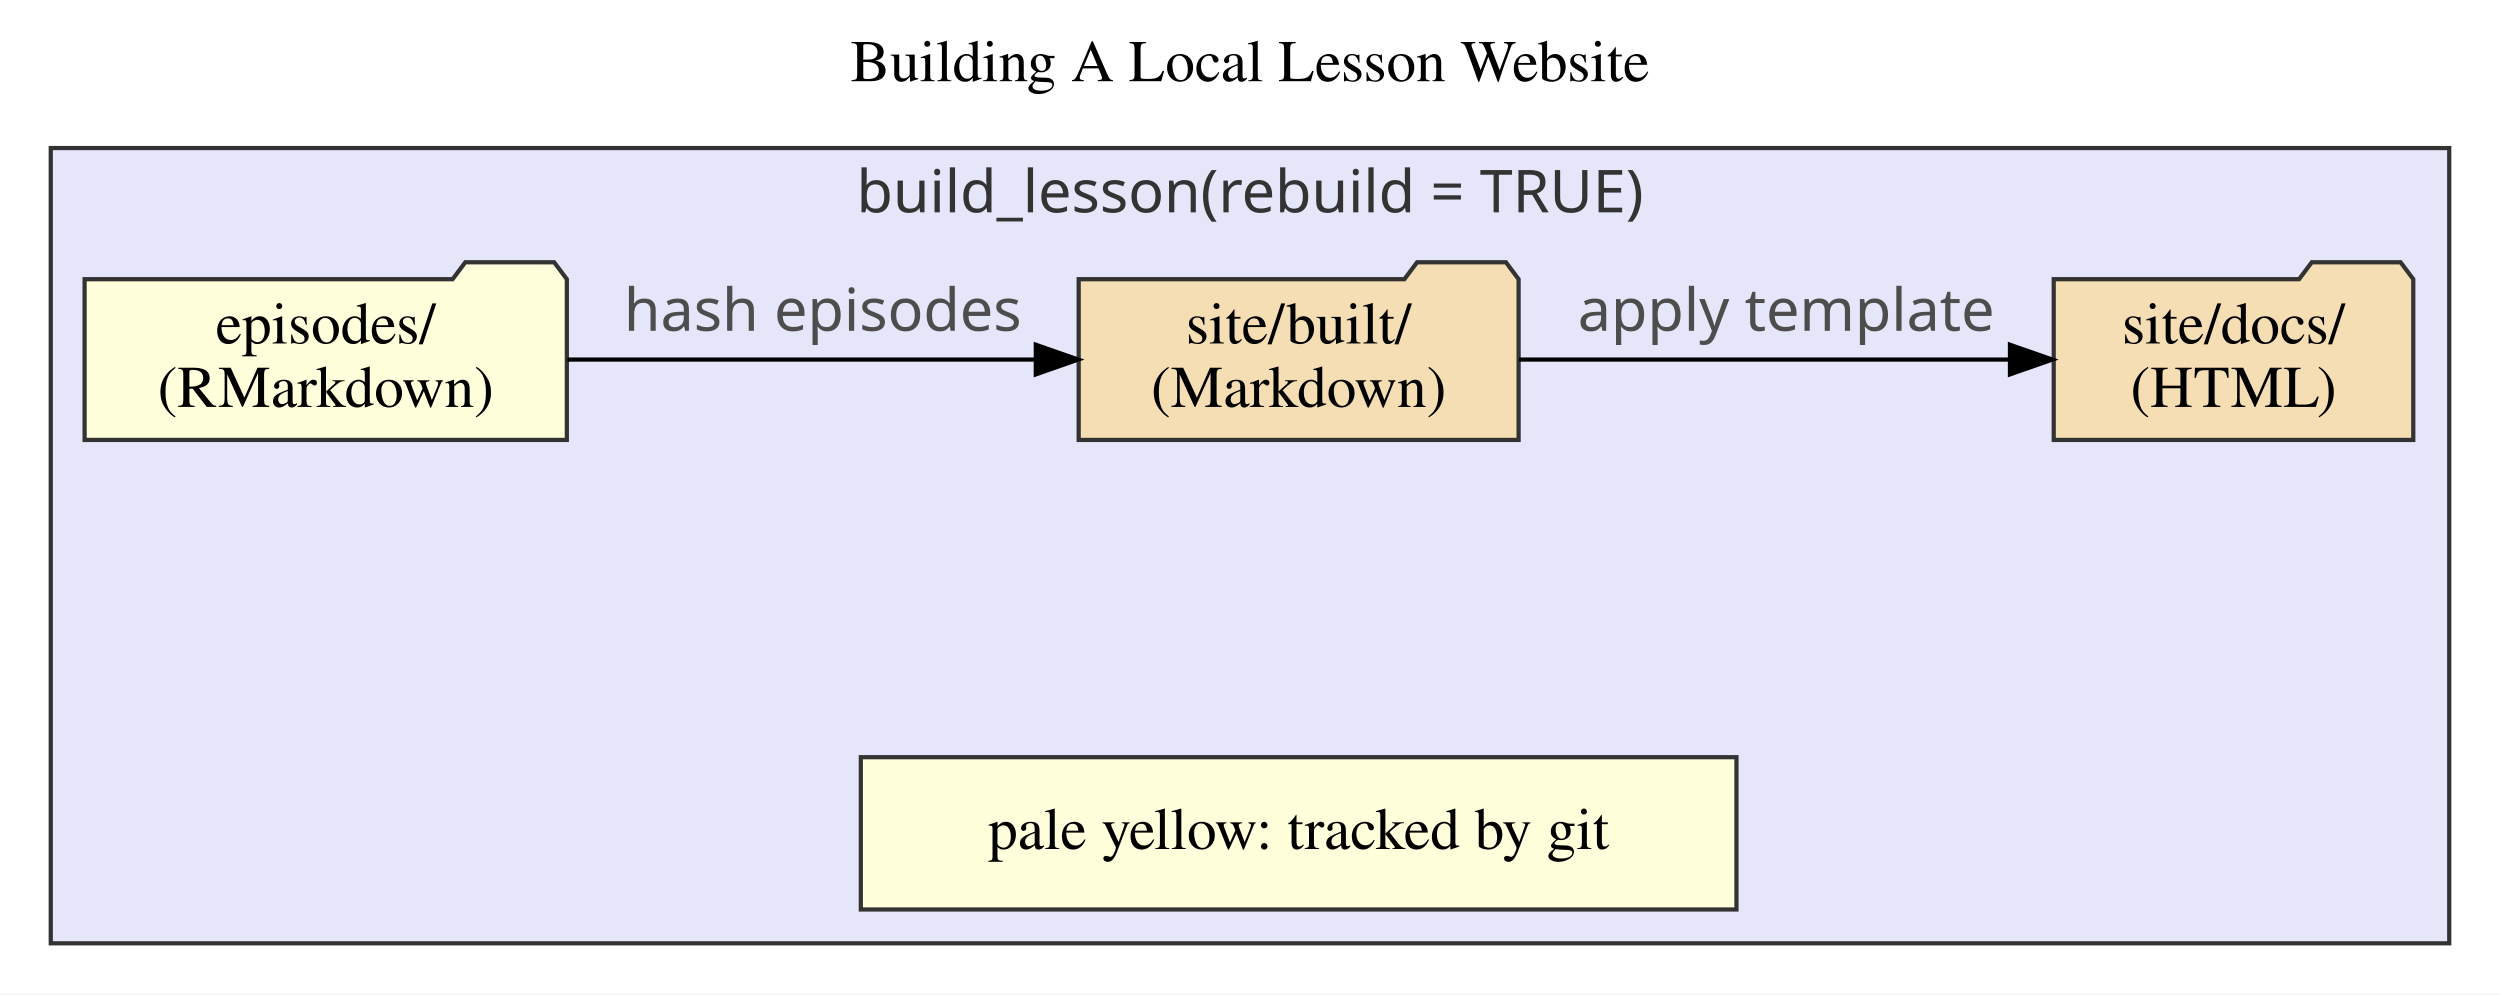
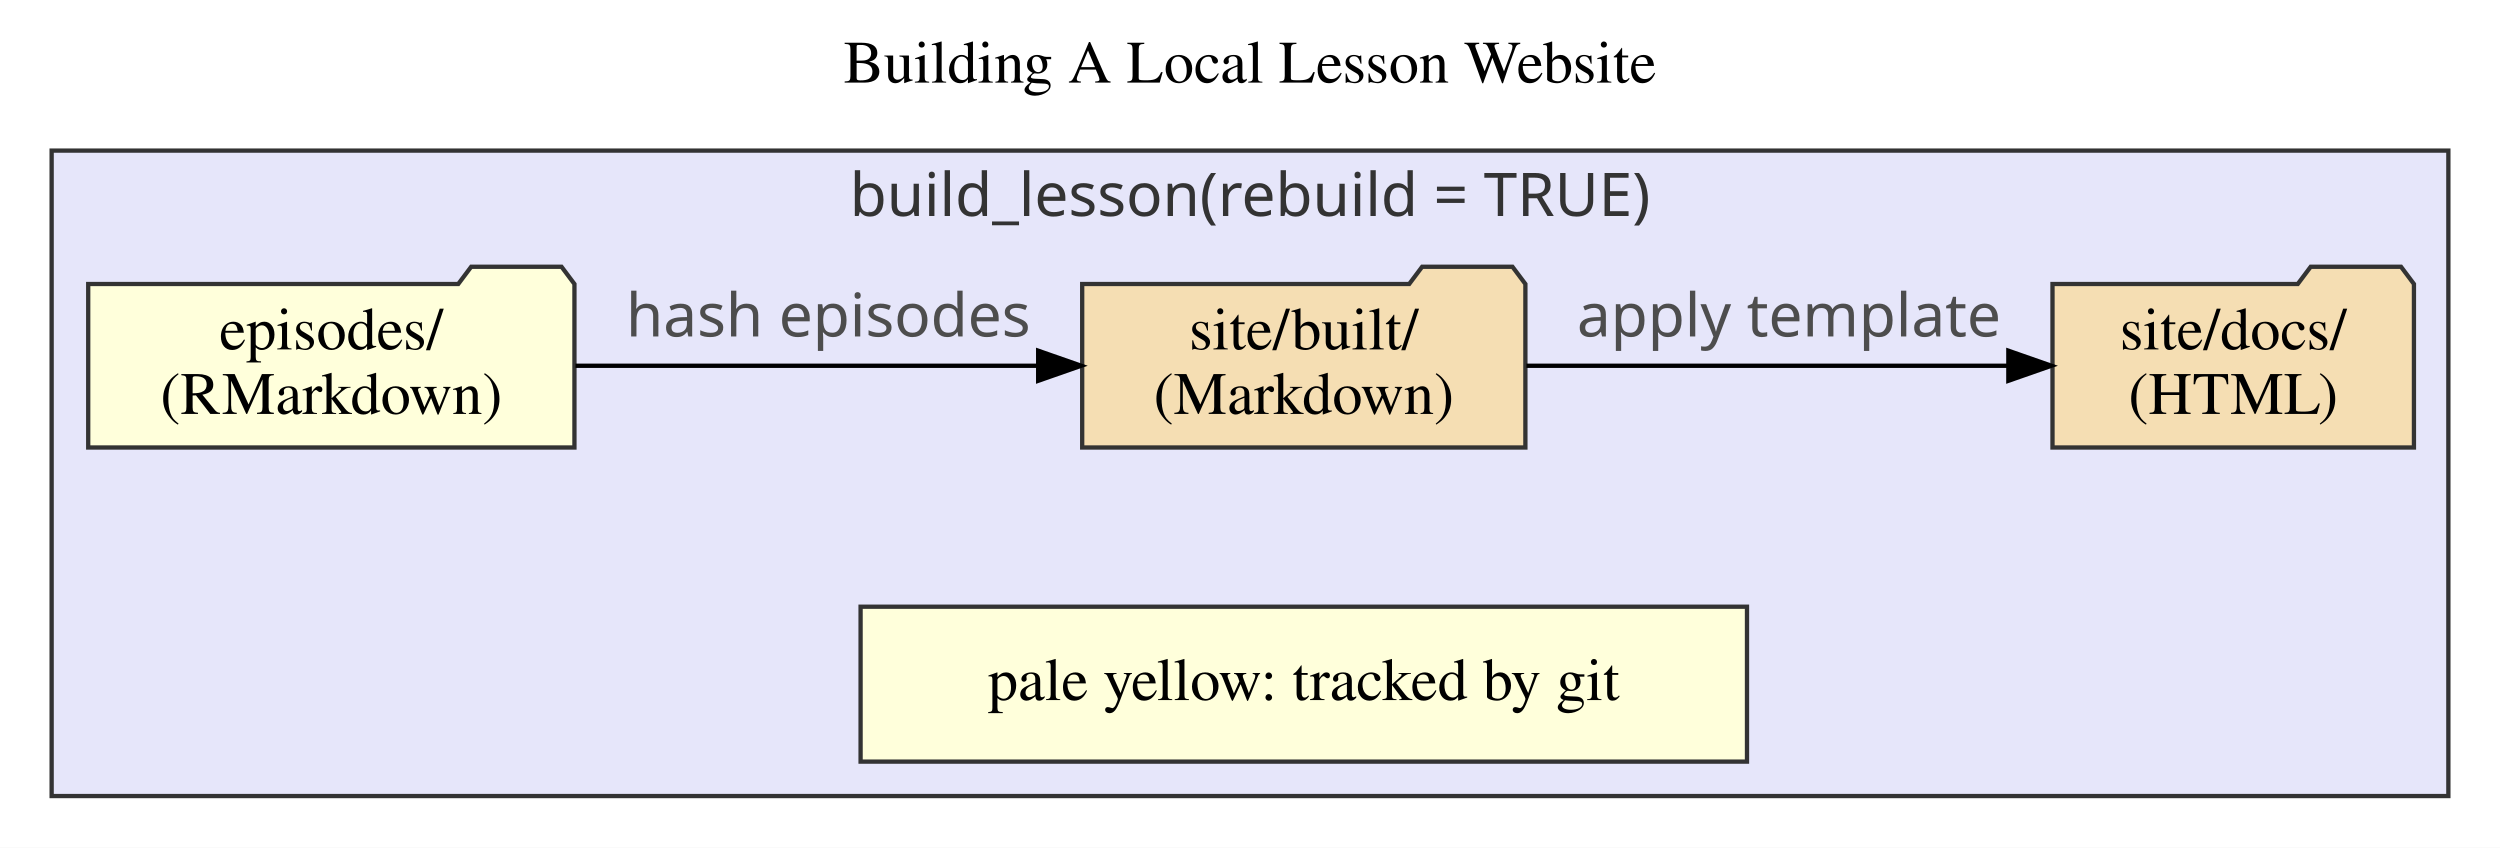
- <svg xmlns="http://www.w3.org/2000/svg" width="591pt" height="235pt" viewBox="0.00 0.00 591.00 235.00">
-   <g id="graph0" class="graph" transform="scale(1 1) rotate(0) translate(4 231)">
-     <polygon fill="#ffffff" stroke="transparent" points="-4,4 -4,-231 587,-231 587,4 -4,4" />
-     <text text-anchor="middle" x="291.5" y="-211.8" font-family="Times,serif" font-size="14.00" fill="#000000">Building A Local Lesson Website</text>
+ <svg xmlns="http://www.w3.org/2000/svg" width="581pt" height="197pt" viewBox="0.00 0.00 581.00 197.00">
+   <g id="graph0" class="graph" transform="scale(1 1) rotate(0) translate(4 193)">
+     <polygon fill="white" stroke="transparent" points="-4,4 -4,-193 577,-193 577,4 -4,4" />
+     <text text-anchor="middle" x="286.5" y="-173.8" font-family="Times,serif" font-size="14.00">Building A Local Lesson Website</text>
    <g id="clust1" class="cluster">
-       <polygon fill="#e6e6fa" stroke="#333333" points="8,-8 8,-196 575,-196 575,-8 8,-8" />
-       <text text-anchor="middle" x="291.5" y="-180.8" font-family="Courrier" font-size="14.00" fill="#333333">build_lesson(rebuild = TRUE)</text>
+       <polygon fill="lavender" stroke="#333333" points="8,-8 8,-158 565,-158 565,-8 8,-8" />
+       <text text-anchor="middle" x="286.5" y="-142.8" font-family="Courrier" font-size="14.00" fill="#333333">build_lesson(rebuild = TRUE)</text>
    </g>
    <g id="node1" class="node">
-       <polygon fill="#ffffdb" stroke="#333333" points="130,-165 127,-169 106,-169 103,-165 16,-165 16,-127 130,-127 130,-165" />
-       <text text-anchor="middle" x="73" y="-149.8" font-family="Times,serif" font-size="14.00" fill="#000000">episodes/</text>
-       <text text-anchor="middle" x="73" y="-134.8" font-family="Times,serif" font-size="14.00" fill="#000000">(RMarkdown)</text>
+       <polygon fill="#ffffdb" stroke="#333333" points="129.5,-127 126.5,-131 105.5,-131 102.5,-127 16.5,-127 16.5,-89 129.5,-89 129.5,-127" />
+       <text text-anchor="middle" x="73" y="-111.8" font-family="Times,serif" font-size="14.00">episodes/</text>
+       <text text-anchor="middle" x="73" y="-96.8" font-family="Times,serif" font-size="14.00">(RMarkdown)</text>
    </g>
    <g id="node2" class="node">
-       <polygon fill="#f5deb3" stroke="#333333" points="355,-165 352,-169 331,-169 328,-165 251,-165 251,-127 355,-127 355,-165" />
-       <text text-anchor="middle" x="303" y="-149.8" font-family="Times,serif" font-size="14.00" fill="#000000">site/built/</text>
-       <text text-anchor="middle" x="303" y="-134.8" font-family="Times,serif" font-size="14.00" fill="#000000">(Markdown)</text>
+       <polygon fill="wheat" stroke="#333333" points="350.5,-127 347.5,-131 326.5,-131 323.5,-127 247.5,-127 247.5,-89 350.5,-89 350.5,-127" />
+       <text text-anchor="middle" x="299" y="-111.8" font-family="Times,serif" font-size="14.00">site/built/</text>
+       <text text-anchor="middle" x="299" y="-96.8" font-family="Times,serif" font-size="14.00">(Markdown)</text>
    </g>
    <g id="edge1" class="edge">
-       <path fill="none" stroke="#000000" d="M130.149,-146C163.668,-146 206.052,-146 240.46,-146" />
-       <polygon fill="#000000" stroke="#000000" points="240.864,-149.5 250.864,-146 240.864,-142.5 240.864,-149.5" />
-       <text text-anchor="middle" x="190.5" y="-152.8" font-family="Courrier" font-size="14.00" fill="#4d4d4d">hash episodes</text>
+       <path fill="none" stroke="black" d="M129.74,-108C162.44,-108 203.59,-108 237.12,-108" />
+       <polygon fill="black" stroke="black" points="237.27,-111.5 247.27,-108 237.27,-104.5 237.27,-111.5" />
+       <text text-anchor="middle" x="188.5" y="-114.8" font-family="Courrier" font-size="14.00" fill="#4d4d4d">hash episodes</text>
    </g>
    <g id="node3" class="node">
-       <polygon fill="#f5deb3" stroke="#333333" points="566.5,-165 563.5,-169 542.5,-169 539.5,-165 481.5,-165 481.5,-127 566.5,-127 566.5,-165" />
-       <text text-anchor="middle" x="524" y="-149.8" font-family="Times,serif" font-size="14.00" fill="#000000">site/docs/</text>
-       <text text-anchor="middle" x="524" y="-134.8" font-family="Times,serif" font-size="14.00" fill="#000000">(HTML)</text>
+       <polygon fill="wheat" stroke="#333333" points="557,-127 554,-131 533,-131 530,-127 473,-127 473,-89 557,-89 557,-127" />
+       <text text-anchor="middle" x="515" y="-111.8" font-family="Times,serif" font-size="14.00">site/docs/</text>
+       <text text-anchor="middle" x="515" y="-96.8" font-family="Times,serif" font-size="14.00">(HTML)</text>
    </g>
    <g id="edge2" class="edge">
-       <path fill="none" stroke="#000000" d="M355.094,-146C390.054,-146 435.96,-146 471.089,-146" />
-       <polygon fill="#000000" stroke="#000000" points="471.156,-149.5 481.156,-146 471.156,-142.5 471.156,-149.5" />
-       <text text-anchor="middle" x="418.25" y="-152.8" font-family="Courrier" font-size="14.00" fill="#4d4d4d">apply template</text>
+       <path fill="none" stroke="black" d="M350.74,-108C384.56,-108 428.59,-108 462.55,-108" />
+       <polygon fill="black" stroke="black" points="462.74,-111.5 472.74,-108 462.74,-104.5 462.74,-111.5" />
+       <text text-anchor="middle" x="411.75" y="-114.8" font-family="Courrier" font-size="14.00" fill="#4d4d4d">apply template</text>
    </g>
    <g id="node4" class="node">
-       <polygon fill="#ffffdb" stroke="#333333" points="406.5,-52 199.5,-52 199.5,-16 406.5,-16 406.5,-52" />
-       <text text-anchor="middle" x="303" y="-30.3" font-family="Times,serif" font-size="14.00" fill="#000000">pale yellow: tracked by git</text>
+       <polygon fill="#ffffdb" stroke="#333333" points="402,-52 196,-52 196,-16 402,-16 402,-52" />
+       <text text-anchor="middle" x="299" y="-30.3" font-family="Times,serif" font-size="14.00">pale yellow: tracked by git</text>
    </g>
  </g>
</svg>
